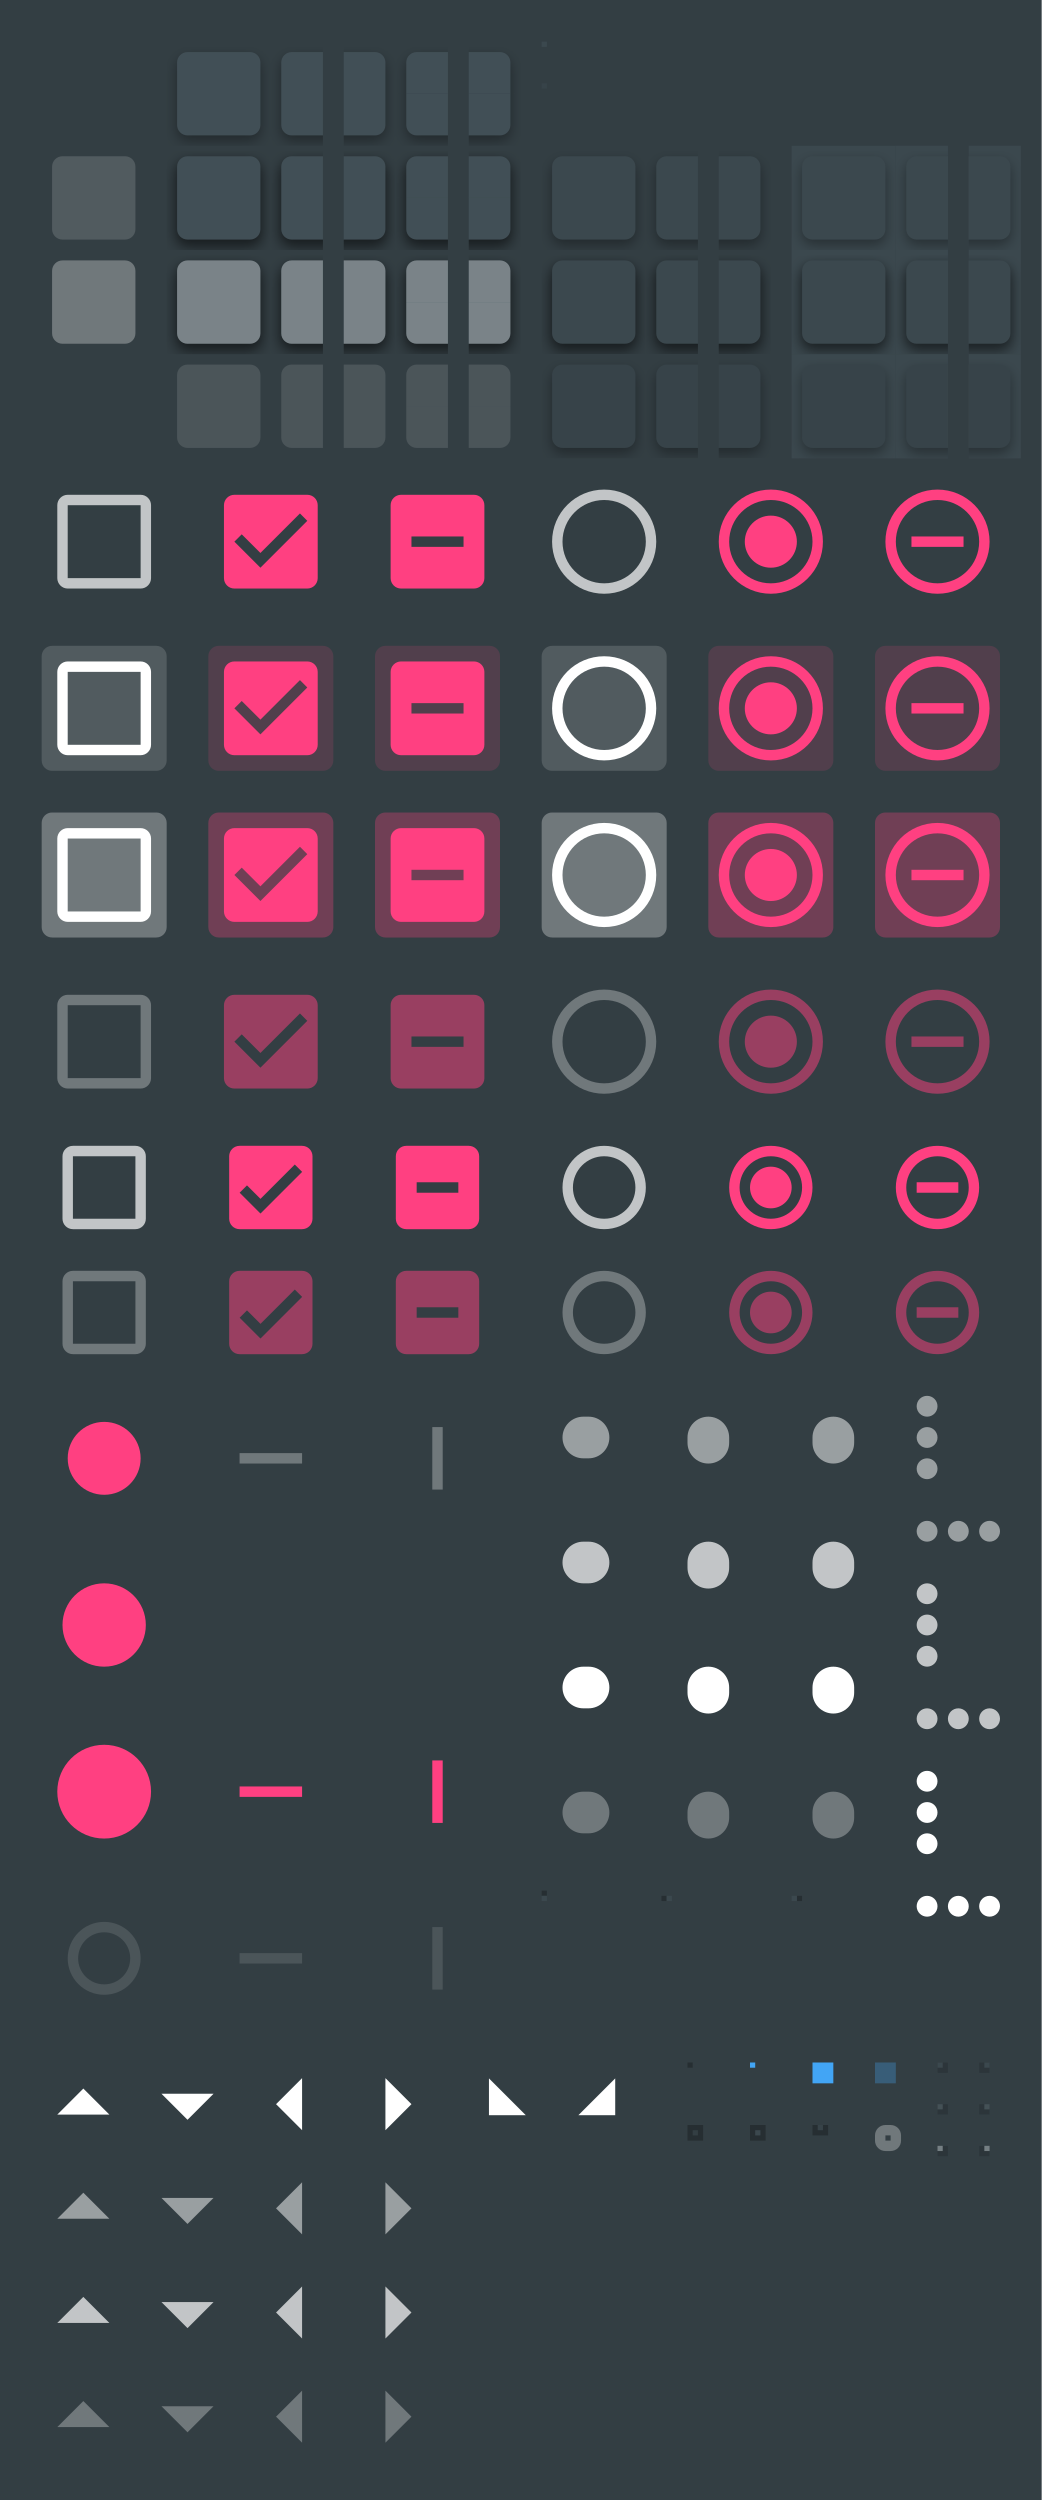
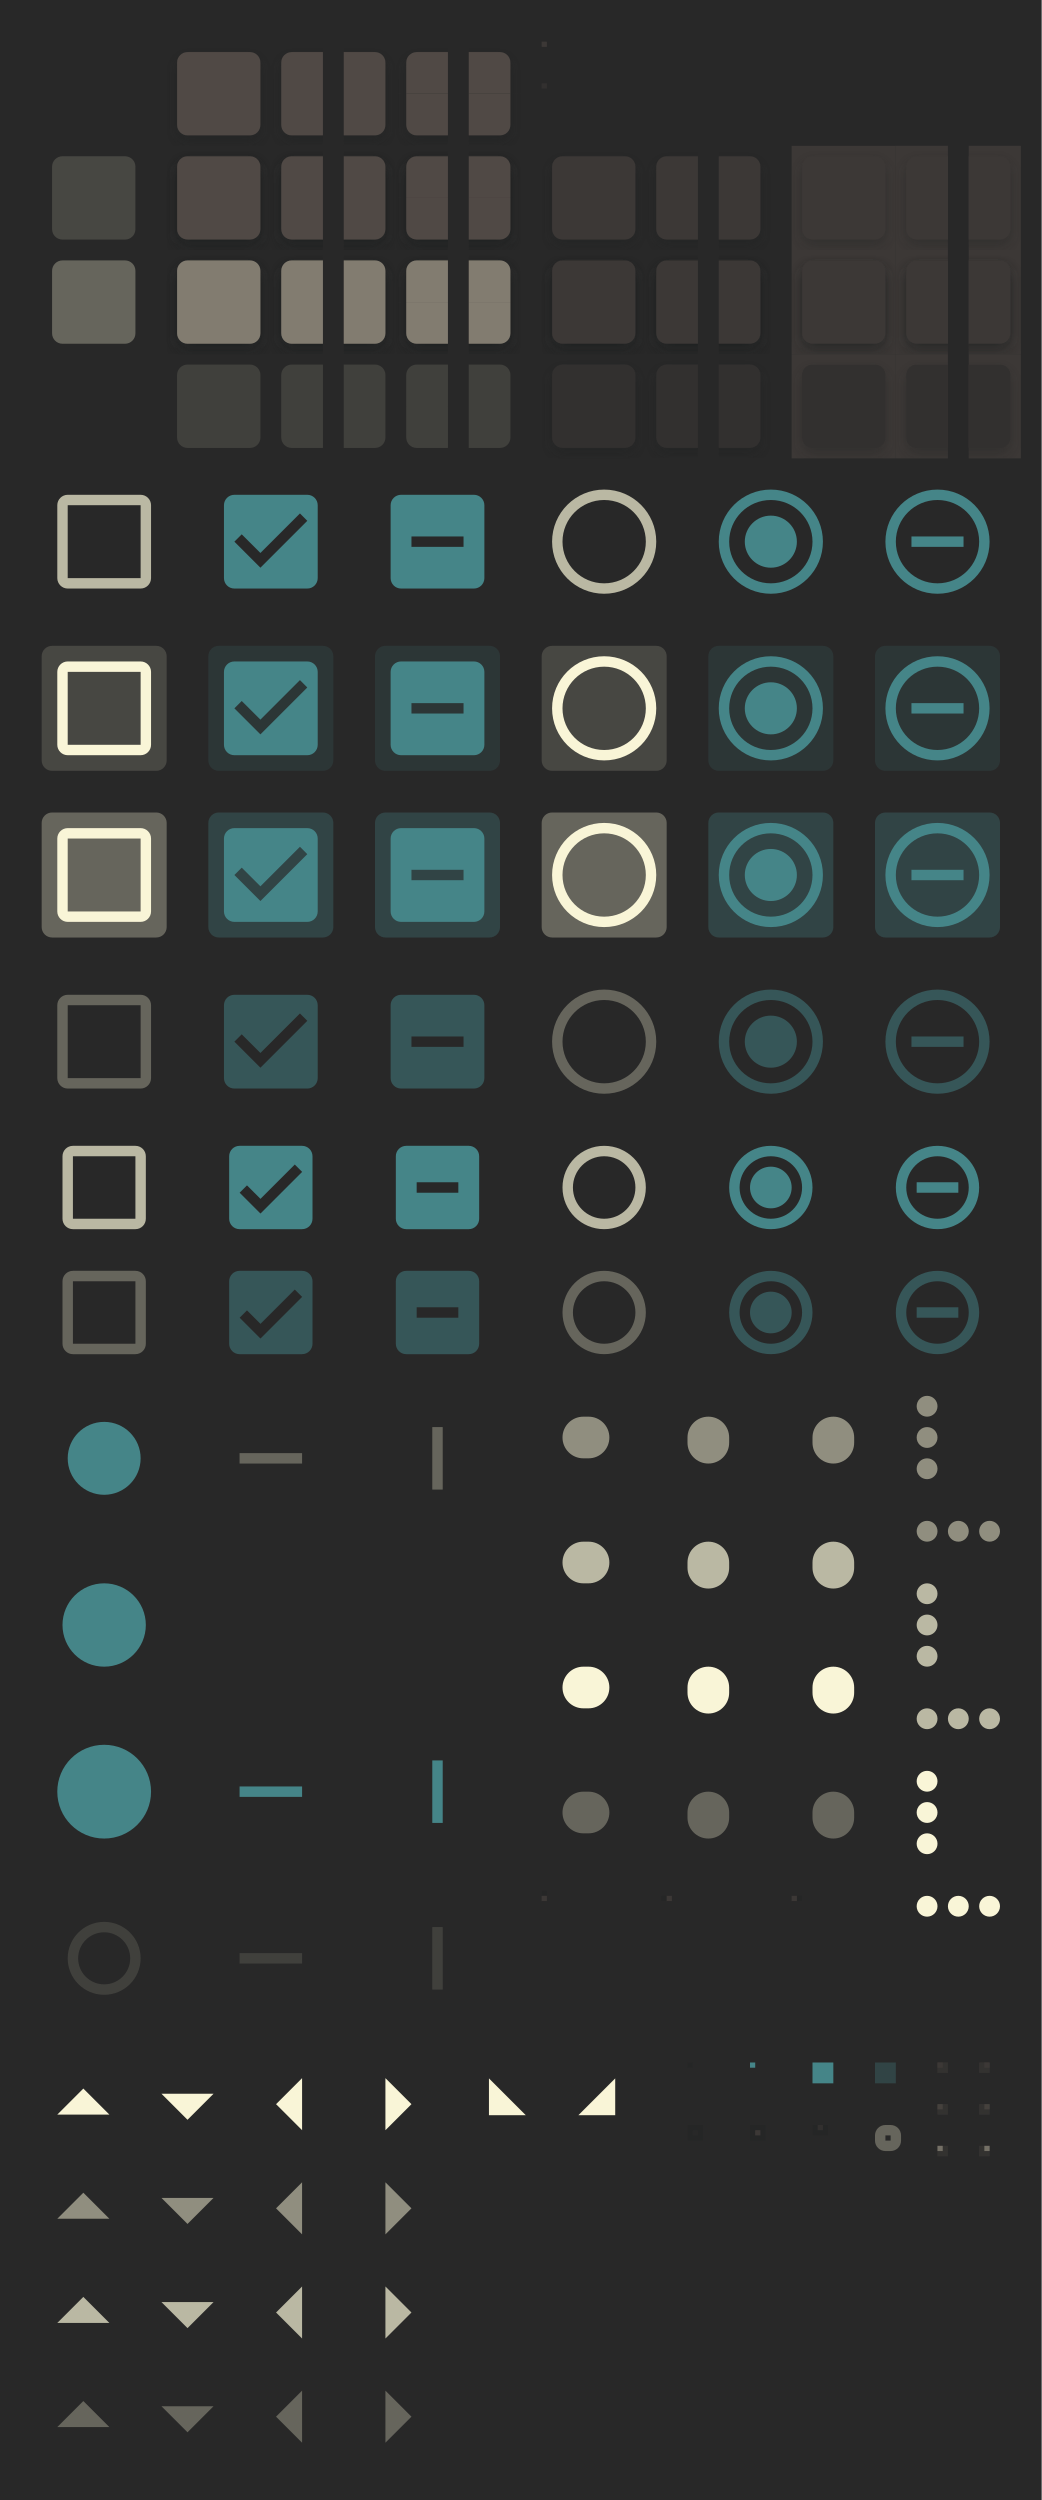
<svg xmlns="http://www.w3.org/2000/svg" xmlns:xlink="http://www.w3.org/1999/xlink" width="200" height="480" viewBox="0 0 200 480">
  <rect width="200" height="480" fill="url(#color-bg)" />
  <defs>
    <linearGradient id="color-fg">
-       <stop stop-color="#FFFFFF" />
+       <stop stop-color="#F9F5D7" />
    </linearGradient>
    <linearGradient id="color-fg-disabled">
-       <stop stop-color="#FFFFFF" stop-opacity="0.5" />
+       <stop stop-color="#F9F5D7" stop-opacity="0.5" />
    </linearGradient>
    <linearGradient id="color-fg-secondary">
-       <stop stop-color="#FFFFFF" stop-opacity="0.7" />
+       <stop stop-color="#F9F5D7" stop-opacity="0.7" />
    </linearGradient>
    <linearGradient id="color-fg-secondary-disabled">
-       <stop stop-color="#FFFFFF" stop-opacity="0.3" />
+       <stop stop-color="#F9F5D7" stop-opacity="0.3" />
    </linearGradient>
    <linearGradient id="color-divider">
-       <stop stop-color="#FFFFFF" stop-opacity="0.12" />
+       <stop stop-color="#F9F5D7" stop-opacity="0.12" />
    </linearGradient>
    <linearGradient id="color-primary">
-       <stop stop-color="#42A5F5" />
+       <stop stop-color="#458588" />
    </linearGradient>
    <linearGradient id="color-accent">
-       <stop stop-color="#FF4081" />
+       <stop stop-color="#458588" />
    </linearGradient>
    <linearGradient id="color-accent-insensitive">
-       <stop stop-color="#FF4081" stop-opacity="0.5" />
+       <stop stop-color="#458588" stop-opacity="0.5" />
    </linearGradient>
    <linearGradient id="color-bg">
-       <stop stop-color="#333e43" />
+       <stop stop-color="#282828" />
    </linearGradient>
    <linearGradient id="color-bg-lighter">
-       <stop stop-color="#414f56" />
+       <stop stop-color="#504945" />
    </linearGradient>
    <linearGradient id="color-base">
-       <stop stop-color="#3b484e" />
+       <stop stop-color="#3C3836" />
    </linearGradient>
    <linearGradient id="color-base-alt">
-       <stop stop-color="#374349" />
+       <stop stop-color="#32302F" />
    </linearGradient>
    <linearGradient id="color-border">
-       <stop stop-color="#000000" stop-opacity="0.26" />
+       <stop stop-color="#1D2021" stop-opacity="0.26" />
    </linearGradient>
    <filter id="1" color-interpolation-filters="sRGB" x="0" y="0" width="1" height="1">
-       <feFlood flood-color="#000000" flood-opacity="0.12" result="flood" />
+       <feFlood flood-color="#1D2021" flood-opacity="0.12" result="flood" />
      <feComposite operator="in" in="flood" in2="SourceGraphic" result="composite1" />
      <feGaussianBlur stdDeviation="1.5" in="composite1" result="blur" />
      <feOffset dx="0" dy="1" result="offset" />
      <feComposite in="SourceGraphic" in2="offset" result="fbSourceGraphic" />
-       <feFlood flood-color="#000000" flood-opacity="0.24" result="flood" />
+       <feFlood flood-color="#1D2021" flood-opacity="0.24" result="flood" />
      <feComposite operator="in" in="flood" in2="fbSourceGraphic" result="composite1" />
      <feGaussianBlur stdDeviation="1" in="composite1" result="blur" />
      <feOffset dx="0" dy="1" result="offset" />
      <feComposite in="fbSourceGraphic" in2="offset" result="composite2" />
    </filter>
    <rect id="1x1" width="1" height="1" />
    <rect id="2x2" width="2" height="2" />
    <rect id="4x4" width="4" height="4" />
    <rect id="16x16" width="16" height="16" opacity="0" />
    <rect id="17x17" width="17" height="17" opacity="0" />
    <rect id="24x24" width="24" height="24" opacity="0" />
    <clipPath id="left">
      <rect width="10" height="20" />
    </clipPath>
    <clipPath id="right">
      <rect width="10" height="20" x="10" />
    </clipPath>
    <clipPath id="left-top">
      <rect width="10" height="10" />
    </clipPath>
    <clipPath id="left-bottom">
      <rect width="10" height="10" y="10" />
    </clipPath>
    <clipPath id="right-top">
      <rect width="10" height="10" x="10" />
    </clipPath>
    <clipPath id="right-bottom">
      <rect width="10" height="10" x="10" y="10" />
    </clipPath>
    <g id="base-box">
      <rect width="20" height="20" opacity="0" />
      <rect x="2" y="2" width="16" height="16" rx="2" ry="2" />
    </g>
    <use xlink:href="#base-box" id="base-flat-button" fill="url(#color-fg)" opacity="0" />
    <use xlink:href="#base-box" id="base-flat-button-hover" fill="url(#color-fg)" opacity="0.15" />
    <use xlink:href="#base-box" id="base-flat-button-active" fill="url(#color-fg)" opacity="0.3" />
    <use xlink:href="#base-box" id="base-flat-button-insensitive" fill="url(#color-fg)" opacity="0" />
    <use xlink:href="#base-box" id="base-button" fill="url(#color-bg-lighter)" filter="url(#1)" />
    <use xlink:href="#base-button" id="base-button-hover" filter="url(#1)" />
    <g id="base-button-active">
      <use xlink:href="#base-button-hover" />
      <use xlink:href="#base-flat-button-active" />
    </g>
    <use xlink:href="#base-box" id="base-button-insensitive" fill="url(#color-divider)" />
    <use xlink:href="#1x1" id="base-entry-background" fill="url(#color-base)" />
    <use xlink:href="#1x1" id="base-entry-background-insensitive" fill="url(#color-base-alt)" />
    <use xlink:href="#base-box" id="base-entry-box" fill="url(#color-base)" filter="url(#1)" />
    <use xlink:href="#base-entry-box" id="base-entry-box-active" filter="url(#1)" />
    <use xlink:href="#base-box" id="base-entry-box-insensitive" fill="url(#color-base-alt)" filter="url(#1)" />
    <rect id="background-fill" width="20" height="20" />
    <g id="base-entry">
      <use xlink:href="#background-fill" />
      <use xlink:href="#base-entry-box" />
    </g>
    <g id="base-entry-active">
      <use xlink:href="#background-fill" />
      <use xlink:href="#base-entry-box-active" />
    </g>
    <g id="base-entry-insensitive">
      <use xlink:href="#background-fill" />
      <use xlink:href="#base-entry-box-insensitive" />
    </g>
    <use clip-path="url(#left)" xlink:href="#base-button" id="base-combo-rtl-button" />
    <use clip-path="url(#left)" xlink:href="#base-button-hover" id="base-combo-rtl-button-hover" />
    <use clip-path="url(#left)" xlink:href="#base-button-active" id="base-combo-rtl-button-active" />
    <use clip-path="url(#left)" xlink:href="#base-button-insensitive" id="base-combo-rtl-button-insensitive" />
    <use clip-path="url(#right)" xlink:href="#base-button" id="base-combo-ltr-button" />
    <use clip-path="url(#right)" xlink:href="#base-button-hover" id="base-combo-ltr-button-hover" />
    <use clip-path="url(#right)" xlink:href="#base-button-active" id="base-combo-ltr-button-active" />
    <use clip-path="url(#right)" xlink:href="#base-button-insensitive" id="base-combo-ltr-button-insensitive" />
    <use clip-path="url(#left-top)" xlink:href="#base-button" id="base-spin-rtl-up" />
    <use clip-path="url(#left-top)" xlink:href="#base-button-hover" id="base-spin-rtl-up-hover" />
    <use clip-path="url(#left-top)" xlink:href="#base-button-active" id="base-spin-rtl-up-active" />
    <use clip-path="url(#left-top)" xlink:href="#base-button-insensitive" id="base-spin-rtl-up-insensitive" />
    <use clip-path="url(#left-bottom)" xlink:href="#base-button" id="base-spin-rtl-down" />
    <use clip-path="url(#left-bottom)" xlink:href="#base-button-hover" id="base-spin-rtl-down-hover" />
    <use clip-path="url(#left-bottom)" xlink:href="#base-button-active" id="base-spin-rtl-down-active" />
    <use clip-path="url(#left-bottom)" xlink:href="#base-button-insensitive" id="base-spin-rtl-down-insensitive" />
    <use clip-path="url(#right-top)" xlink:href="#base-button" id="base-spin-ltr-up" />
    <use clip-path="url(#right-top)" xlink:href="#base-button-hover" id="base-spin-ltr-up-hover" />
    <use clip-path="url(#right-top)" xlink:href="#base-button-active" id="base-spin-ltr-up-active" />
    <use clip-path="url(#right-top)" xlink:href="#base-button-insensitive" id="base-spin-ltr-up-insensitive" />
    <use clip-path="url(#right-bottom)" xlink:href="#base-button" id="base-spin-ltr-down" />
    <use clip-path="url(#right-bottom)" xlink:href="#base-button-hover" id="base-spin-ltr-down-hover" />
    <use clip-path="url(#right-bottom)" xlink:href="#base-button-active" id="base-spin-ltr-down-active" />
    <use clip-path="url(#right-bottom)" xlink:href="#base-button-insensitive" id="base-spin-ltr-down-insensitive" />
    <use clip-path="url(#left)" xlink:href="#base-entry" id="base-combo-ltr-entry" />
    <use clip-path="url(#left)" xlink:href="#base-entry-active" id="base-combo-ltr-entry-active" />
    <use clip-path="url(#left)" xlink:href="#base-entry-insensitive" id="base-combo-ltr-entry-insensitive" />
    <use clip-path="url(#right)" xlink:href="#base-entry" id="base-combo-rtl-entry" />
    <use clip-path="url(#right)" xlink:href="#base-entry-active" id="base-combo-rtl-entry-active" />
    <use clip-path="url(#right)" xlink:href="#base-entry-insensitive" id="base-combo-rtl-entry-insensitive" />
    <path id="checkbox-unchecked-path" d="M19 5v14H5V5h14m0-2H5c-1.1 0-2 .9-2 2v14c0 1.1.9 2 2 2h14c1.1 0 2-.9 2-2V5c0-1.1-.9-2-2-2z" />
    <path id="checkbox-checked-path" d="M19 3H5c-1.11 0-2 .9-2 2v14c0 1.1.89 2 2 2h14c1.11 0 2-.9 2-2V5c0-1.1-.89-2-2-2zm-9 14l-5-5 1.41-1.41L10 14.17l7.59-7.59L19 8l-9 9z" />
    <path id="checkbox-mixed-path" d="M19 3H5c-1.1 0-2 .9-2 2v14c0 1.1.9 2 2 2h14c1.1 0 2-.9 2-2V5c0-1.1-.9-2-2-2zm-2 10H7v-2h10v2z" />
    <path id="radio-unchecked-path" d="M12 2C6.48 2 2 6.48 2 12s4.48 10 10 10 10-4.48 10-10S17.52 2 12 2zm0 18c-4.42 0-8-3.58-8-8s3.58-8 8-8 8 3.58 8 8-3.58 8-8 8z" />
    <path id="radio-checked-path" d="M12 7c-2.76 0-5 2.24-5 5s2.24 5 5 5 5-2.24 5-5-2.24-5-5-5zm0-5C6.48 2 2 6.48 2 12s4.48 10 10 10 10-4.48 10-10S17.52 2 12 2zm0 18c-4.42 0-8-3.58-8-8s3.58-8 8-8 8 3.58 8 8-3.58 8-8 8z" />
    <path id="radio-mixed-path" d="m12 2c-5.52 0-10 4.48-10 10s4.48 10 10 10 10-4.48 10-10-4.48-10-10-10zm0 2c4.42 0 8 3.58 8 8s-3.58 8-8 8-8-3.58-8-8 3.58-8 8-8zm-5 7v2h10v-2h-10z" />
    <path id="menu-checkbox-unchecked-path" d="m2 0a2 2 0 0 0 -2 2v12a2 2 0 0 0 2 2h12a2 2 0 0 0 2 -2v-12a2 2 0 0 0 -2 -2h-12zm0 2h12v12h-12v-12z" />
    <path id="menu-checkbox-checked-path" d="m2 0a2 2 0 0 0 -2 2v12a2 2 0 0 0 2 2h12a2 2 0 0 0 2 -2v-12a2 2 0 0 0 -2 -2h-12zm10.6 3.59l1.41 1.41-8 8-4-4 1.41-1.41 2.59 2.59 6.59-6.59z" />
    <path id="menu-checkbox-mixed-path" d="m2 0a2 2 0 0 0 -2 2v12a2 2 0 0 0 2 2h12a2 2 0 0 0 2 -2v-12a2 2 0 0 0 -2 -2h-12zm2 7h8v2h-8v-2z" />
    <path id="menu-radio-unchecked-path" d="m8 0a8 8 0 0 0 -8 8 8 8 0 0 0 8 8 8 8 0 0 0 8 -8 8 8 0 0 0 -8 -8zm0 2a6 6 0 0 1 6 6 6 6 0 0 1 -6 6 6 6 0 0 1 -6 -6 6 6 0 0 1 6 -6z" />
    <path id="menu-radio-checked-path" d="m8 0a8 8 0 0 0 -8 8 8 8 0 0 0 8 8 8 8 0 0 0 8 -8 8 8 0 0 0 -8 -8zm0 2a6 6 0 0 1 6 6 6 6 0 0 1 -6 6 6 6 0 0 1 -6 -6 6 6 0 0 1 6 -6zm0 2a4 4 0 0 0 -4 4 4 4 0 0 0 4 4 4 4 0 0 0 4 -4 4 4 0 0 0 -4 -4z" />
    <path id="menu-radio-mixed-path" d="m8 0a8 8 0 0 0 -8 8 8 8 0 0 0 8 8 8 8 0 0 0 8 -8 8 8 0 0 0 -8 -8zm0 2a6 6 0 0 1 6 6 6 6 0 0 1 -6 6 6 6 0 0 1 -6 -6 6 6 0 0 1 6 -6zm-4 5v2h8v-2h-8z" />
    <rect id="button-fill" width="24" height="24" rx="2" ry="2" />
    <g id="base-checkbox-unchecked">
      <use xlink:href="#button-fill" opacity="0" />
      <use xlink:href="#checkbox-unchecked-path" />
    </g>
    <g id="base-checkbox-unchecked-hover">
      <use xlink:href="#button-fill" opacity="0.15" />
      <use xlink:href="#checkbox-unchecked-path" />
    </g>
    <g id="base-checkbox-unchecked-active">
      <use xlink:href="#button-fill" opacity="0.3" />
      <use xlink:href="#checkbox-unchecked-path" />
    </g>
    <g id="base-checkbox-checked">
      <use xlink:href="#button-fill" opacity="0" />
      <use xlink:href="#checkbox-checked-path" />
    </g>
    <g id="base-checkbox-checked-hover">
      <use xlink:href="#button-fill" opacity="0.15" />
      <use xlink:href="#checkbox-checked-path" />
    </g>
    <g id="base-checkbox-checked-active">
      <use xlink:href="#button-fill" opacity="0.3" />
      <use xlink:href="#checkbox-checked-path" />
    </g>
    <g id="base-checkbox-mixed">
      <use xlink:href="#button-fill" opacity="0" />
      <use xlink:href="#checkbox-mixed-path" />
    </g>
    <g id="base-checkbox-mixed-hover">
      <use xlink:href="#button-fill" opacity="0.15" />
      <use xlink:href="#checkbox-mixed-path" />
    </g>
    <g id="base-checkbox-mixed-active">
      <use xlink:href="#button-fill" opacity="0.3" />
      <use xlink:href="#checkbox-mixed-path" />
    </g>
    <g id="base-radio-unchecked">
      <use xlink:href="#button-fill" opacity="0" />
      <use xlink:href="#radio-unchecked-path" />
    </g>
    <g id="base-radio-unchecked-hover">
      <use xlink:href="#button-fill" opacity="0.15" />
      <use xlink:href="#radio-unchecked-path" />
    </g>
    <g id="base-radio-unchecked-active">
      <use xlink:href="#button-fill" opacity="0.3" />
      <use xlink:href="#radio-unchecked-path" />
    </g>
    <g id="base-radio-checked">
      <use xlink:href="#button-fill" opacity="0" />
      <use xlink:href="#radio-checked-path" />
    </g>
    <g id="base-radio-checked-hover">
      <use xlink:href="#button-fill" opacity="0.15" />
      <use xlink:href="#radio-checked-path" />
    </g>
    <g id="base-radio-checked-active">
      <use xlink:href="#button-fill" opacity="0.3" />
      <use xlink:href="#radio-checked-path" />
    </g>
    <g id="base-radio-mixed">
      <use xlink:href="#button-fill" opacity="0" />
      <use xlink:href="#radio-mixed-path" />
    </g>
    <g id="base-radio-mixed-hover">
      <use xlink:href="#button-fill" opacity="0.15" />
      <use xlink:href="#radio-mixed-path" />
    </g>
    <g id="base-radio-mixed-active">
      <use xlink:href="#button-fill" opacity="0.3" />
      <use xlink:href="#radio-mixed-path" />
    </g>
    <g id="base-menu-checkbox-unchecked">
      <use xlink:href="#16x16" />
      <use xlink:href="#menu-checkbox-unchecked-path" />
    </g>
    <g id="base-menu-checkbox-checked">
      <use xlink:href="#16x16" />
      <use xlink:href="#menu-checkbox-checked-path" />
    </g>
    <g id="base-menu-checkbox-mixed">
      <use xlink:href="#16x16" />
      <use xlink:href="#menu-checkbox-mixed-path" />
    </g>
    <g id="base-menu-radio-unchecked">
      <use xlink:href="#16x16" />
      <use xlink:href="#menu-radio-unchecked-path" />
    </g>
    <g id="base-menu-radio-checked">
      <use xlink:href="#16x16" />
      <use xlink:href="#menu-radio-checked-path" />
    </g>
    <g id="base-menu-radio-mixed">
      <use xlink:href="#16x16" />
      <use xlink:href="#menu-radio-mixed-path" />
    </g>
    <g id="base-scale-slider">
      <use xlink:href="#24x24" />
      <circle cx="12" cy="12" r="7" fill="url(#color-accent)" />
    </g>
    <g id="base-scale-slider-hover">
      <use xlink:href="#24x24" />
      <circle cx="12" cy="12" r="8" fill="url(#color-accent)" />
    </g>
    <g id="base-scale-slider-active">
      <use xlink:href="#24x24" />
      <circle cx="12" cy="12" r="9" fill="url(#color-accent)" />
    </g>
    <g id="base-scale-slider-insensitive">
      <use xlink:href="#24x24" />
      <circle cx="12" cy="12" r="7" fill="url(#color-bg)" />
      <circle cx="12" cy="12" r="6" fill="none" stroke="url(#color-divider)" stroke-width="2" />
    </g>
    <g id="base-scale-horz-trough">
      <use xlink:href="#24x24" />
      <rect width="12" height="2" x="6" y="11" />
    </g>
    <g id="base-scale-vert-trough">
      <use xlink:href="#24x24" />
      <rect width="2" height="12" x="11" y="6" />
    </g>
    <g id="base-scrollbar-horz-slider">
      <use xlink:href="#17x17" y="-1" />
      <rect width="9" height="8" x="4" y="4" ry="4" />
    </g>
    <g id="base-scrollbar-horz-trough">
      <use xlink:href="#base-border" y="-1" />
      <use xlink:href="#base-entry-background" />
    </g>
    <use xlink:href="#base-scrollbar-horz-slider" id="base-scrollbar-vert-ltr-slider" transform="rotate(-90 8.5 8.5)" />
    <use xlink:href="#base-scrollbar-horz-trough" id="base-scrollbar-vert-ltr-trough" transform="rotate(-90 0.5 0.5)" />
    <use xlink:href="#base-scrollbar-horz-slider" id="base-scrollbar-vert-rtl-slider" transform="rotate(90 8 8)" />
    <use xlink:href="#base-scrollbar-horz-trough" id="base-scrollbar-vert-rtl-trough" transform="rotate(90 0.5 0.5)" />
    <g id="base-handle-horz">
      <circle cx="2" cy="2" r="2" />
      <circle cx="8" cy="2" r="2" />
      <circle cx="14" cy="2" r="2" />
    </g>
    <use xlink:href="#base-handle-horz" id="base-handle-vert" transform="rotate(90 2 2)" />
    <path id="pan-path" d="M 13,6 8,11 3,6 Z" />
    <g id="base-pan-down">
      <use xlink:href="#16x16" />
      <use xlink:href="#pan-path" />
    </g>
    <g id="base-pan-up">
      <use xlink:href="#16x16" />
      <use xlink:href="#pan-path" transform="rotate(180 8 8)" />
    </g>
    <g id="base-pan-left">
      <use xlink:href="#16x16" />
      <use xlink:href="#pan-path" transform="rotate(90 8 8)" />
    </g>
    <g id="base-pan-right">
      <use xlink:href="#16x16" />
      <use xlink:href="#pan-path" transform="rotate(-90 8 8)" />
    </g>
    <g id="base-pan-left-semi">
      <use xlink:href="#16x16" />
      <use xlink:href="#pan-path" transform="rotate(45 8 8)" />
    </g>
    <g id="base-pan-right-semi">
      <use xlink:href="#16x16" />
      <use xlink:href="#pan-path" transform="rotate(-45 8 8)" />
    </g>
    <use xlink:href="#1x1" id="base-border" fill="url(#color-border)" />
    <use xlink:href="#1x1" id="base-tab" fill="url(#color-primary)" />
    <use xlink:href="#4x4" id="base-progressbar-progress" fill="url(#color-primary)" />
    <g id="base-progressbar-trough">
      <use xlink:href="#4x4" fill="url(#color-bg)" />
      <use xlink:href="#base-progressbar-progress" opacity="0.3" />
    </g>
    <rect id="base-frame" x="0.5" y="0.5" width="2" height="2" fill="none" stroke="url(#color-border)" stroke-width="1" />
    <g id="base-frame-notebook">
      <rect width="3" height="3" fill="url(#color-border)" />
      <use xlink:href="#1x1" x="1" y="1" fill="url(#color-base)" />
    </g>
    <g id="base-frame-inline">
      <rect width="3" height="2" fill="url(#color-border)" />
      <use xlink:href="#1x1" x="1" fill="url(#color-base-alt)" />
    </g>
    <rect id="base-focus" x="1" y="1" width="3" height="3" rx="1" ry="1" fill="none" stroke="url(#color-fg)" stroke-width="2" opacity="0.3" />
    <g id="base-treeview-ltr-button">
      <use xlink:href="#2x2" fill="url(#color-base)" />
      <use xlink:href="#2x2" fill="url(#color-border)" />
      <use xlink:href="#1x1" fill="url(#color-base)" />
    </g>
    <g id="base-treeview-ltr-button-hover">
      <use xlink:href="#base-treeview-ltr-button" />
      <use xlink:href="#1x1" fill="url(#color-fg)" opacity="0.05" />
    </g>
    <g id="base-treeview-ltr-button-active">
      <use xlink:href="#base-treeview-ltr-button" />
      <use xlink:href="#1x1" fill="url(#color-fg)" opacity="0.3" />
    </g>
    <use xlink:href="#base-treeview-ltr-button" id="base-treeview-rtl-button" transform="scale(-1 1)" />
    <use xlink:href="#base-treeview-ltr-button-hover" id="base-treeview-rtl-button-hover" transform="scale(-1 1)" />
    <use xlink:href="#base-treeview-ltr-button-active" id="base-treeview-rtl-button-active" transform="scale(-1 1)" />
  </defs>
  <use x="8" y="8" xlink:href="#base-flat-button" id="flat-button" />
  <use x="8" y="28" xlink:href="#base-flat-button-hover" id="flat-button-hover" />
  <use x="8" y="48" xlink:href="#base-flat-button-active" id="flat-button-active" />
  <use x="8" y="68" xlink:href="#base-flat-button-insensitive" id="flat-button-insensitive" />
  <use x="32" y="8" xlink:href="#base-button" id="button" />
  <use x="32" y="28" xlink:href="#base-button-hover" id="button-hover" />
  <use x="32" y="48" xlink:href="#base-button-active" id="button-active" />
  <use x="32" y="68" xlink:href="#base-button-insensitive" id="button-insensitive" />
  <use x="52" y="8" xlink:href="#base-combo-rtl-button" id="combo-rtl-button" />
  <use x="52" y="28" xlink:href="#base-combo-rtl-button-hover" id="combo-rtl-button-hover" />
  <use x="52" y="48" xlink:href="#base-combo-rtl-button-active" id="combo-rtl-button-active" />
  <use x="52" y="68" xlink:href="#base-combo-rtl-button-insensitive" id="combo-rtl-button-insensitive" />
  <use x="56" y="8" xlink:href="#base-combo-ltr-button" id="combo-ltr-button" />
  <use x="56" y="28" xlink:href="#base-combo-ltr-button-hover" id="combo-ltr-button-hover" />
  <use x="56" y="48" xlink:href="#base-combo-ltr-button-active" id="combo-ltr-button-active" />
  <use x="56" y="68" xlink:href="#base-combo-ltr-button-insensitive" id="combo-ltr-button-insensitive" />
  <use x="76" y="8" xlink:href="#base-spin-rtl-up" id="spin-rtl-up" />
  <use x="76" y="28" xlink:href="#base-spin-rtl-up-hover" id="spin-rtl-up-hover" />
  <use x="76" y="48" xlink:href="#base-spin-rtl-up-active" id="spin-rtl-up-active" />
  <use x="76" y="68" xlink:href="#base-spin-rtl-up-insensitive" id="spin-rtl-up-insensitive" />
  <use x="76" y="8" xlink:href="#base-spin-rtl-down" id="spin-rtl-down" />
  <use x="76" y="28" xlink:href="#base-spin-rtl-down-hover" id="spin-rtl-down-hover" />
  <use x="76" y="48" xlink:href="#base-spin-rtl-down-active" id="spin-rtl-down-active" />
  <use x="76" y="68" xlink:href="#base-spin-rtl-down-insensitive" id="spin-rtl-down-insensitive" />
  <use x="80" y="8" xlink:href="#base-spin-ltr-up" id="spin-ltr-up" />
  <use x="80" y="28" xlink:href="#base-spin-ltr-up-hover" id="spin-ltr-up-hover" />
  <use x="80" y="48" xlink:href="#base-spin-ltr-up-active" id="spin-ltr-up-active" />
  <use x="80" y="68" xlink:href="#base-spin-ltr-up-insensitive" id="spin-ltr-up-insensitive" />
  <use x="80" y="8" xlink:href="#base-spin-ltr-down" id="spin-ltr-down" />
  <use x="80" y="28" xlink:href="#base-spin-ltr-down-hover" id="spin-ltr-down-hover" />
  <use x="80" y="48" xlink:href="#base-spin-ltr-down-active" id="spin-ltr-down-active" />
  <use x="80" y="68" xlink:href="#base-spin-ltr-down-insensitive" id="spin-ltr-down-insensitive" />
  <use x="104" y="8" xlink:href="#base-entry-background" id="entry-background" />
  <use x="104" y="16" xlink:href="#base-entry-background-insensitive" id="entry-background-insensitive" />
  <use x="104" y="28" xlink:href="#base-entry" fill="url(#color-bg)" id="entry" />
  <use x="104" y="48" xlink:href="#base-entry-active" fill="url(#color-bg)" id="entry-active" />
  <use x="104" y="68" xlink:href="#base-entry-insensitive" fill="url(#color-bg)" id="entry-insensitive" />
  <use x="124" y="28" xlink:href="#base-combo-ltr-entry" fill="url(#color-bg)" id="combo-ltr-entry" />
  <use x="124" y="48" xlink:href="#base-combo-ltr-entry-active" fill="url(#color-bg)" id="combo-ltr-entry-active" />
  <use x="124" y="68" xlink:href="#base-combo-ltr-entry-insensitive" fill="url(#color-bg)" id="combo-ltr-entry-insensitive" />
  <use x="128" y="28" xlink:href="#base-combo-rtl-entry" fill="url(#color-bg)" id="combo-rtl-entry" />
  <use x="128" y="48" xlink:href="#base-combo-rtl-entry-active" fill="url(#color-bg)" id="combo-rtl-entry-active" />
  <use x="128" y="68" xlink:href="#base-combo-rtl-entry-insensitive" fill="url(#color-bg)" id="combo-rtl-entry-insensitive" />
  <use x="152" y="28" xlink:href="#base-entry" fill="url(#color-base)" id="notebook-entry" />
  <use x="152" y="48" xlink:href="#base-entry-active" fill="url(#color-base)" id="notebook-entry-active" />
  <use x="152" y="68" xlink:href="#base-entry-insensitive" fill="url(#color-base)" id="notebook-entry-insensitive" />
  <use x="172" y="28" xlink:href="#base-combo-ltr-entry" fill="url(#color-base)" id="notebook-combo-ltr-entry" />
  <use x="172" y="48" xlink:href="#base-combo-ltr-entry-active" fill="url(#color-base)" id="notebook-combo-ltr-entry-active" />
  <use x="172" y="68" xlink:href="#base-combo-ltr-entry-insensitive" fill="url(#color-base)" id="notebook-combo-ltr-entry-insensitive" />
  <use x="176" y="28" xlink:href="#base-combo-rtl-entry" fill="url(#color-base)" id="notebook-combo-rtl-entry" />
  <use x="176" y="48" xlink:href="#base-combo-rtl-entry-active" fill="url(#color-base)" id="notebook-combo-rtl-entry-active" />
  <use x="176" y="68" xlink:href="#base-combo-rtl-entry-insensitive" fill="url(#color-base)" id="notebook-combo-rtl-entry-insensitive" />
  <use x="8" y="92" xlink:href="#base-checkbox-unchecked" fill="url(#color-fg-secondary)" id="checkbox-unchecked" />
  <use x="8" y="124" xlink:href="#base-checkbox-unchecked-hover" fill="url(#color-fg)" id="checkbox-unchecked-hover" />
  <use x="8" y="156" xlink:href="#base-checkbox-unchecked-active" fill="url(#color-fg)" id="checkbox-unchecked-active" />
  <use x="8" y="188" xlink:href="#base-checkbox-unchecked" fill="url(#color-fg-secondary-disabled)" id="checkbox-unchecked-insensitive" />
  <use x="40" y="92" xlink:href="#base-checkbox-checked" fill="url(#color-accent)" id="checkbox-checked" />
  <use x="40" y="124" xlink:href="#base-checkbox-checked-hover" fill="url(#color-accent)" id="checkbox-checked-hover" />
  <use x="40" y="156" xlink:href="#base-checkbox-checked-active" fill="url(#color-accent)" id="checkbox-checked-active" />
  <use x="40" y="188" xlink:href="#base-checkbox-checked" fill="url(#color-accent-insensitive)" id="checkbox-checked-insensitive" />
  <use x="72" y="92" xlink:href="#base-checkbox-mixed" fill="url(#color-accent)" id="checkbox-mixed" />
  <use x="72" y="124" xlink:href="#base-checkbox-mixed-hover" fill="url(#color-accent)" id="checkbox-mixed-hover" />
  <use x="72" y="156" xlink:href="#base-checkbox-mixed-active" fill="url(#color-accent)" id="checkbox-mixed-active" />
  <use x="72" y="188" xlink:href="#base-checkbox-mixed" fill="url(#color-accent-insensitive)" id="checkbox-mixed-insensitive" />
  <use x="104" y="92" xlink:href="#base-radio-unchecked" fill="url(#color-fg-secondary)" id="radio-unchecked" />
  <use x="104" y="124" xlink:href="#base-radio-unchecked-hover" fill="url(#color-fg)" id="radio-unchecked-hover" />
  <use x="104" y="156" xlink:href="#base-radio-unchecked-active" fill="url(#color-fg)" id="radio-unchecked-active" />
  <use x="104" y="188" xlink:href="#base-radio-unchecked" fill="url(#color-fg-secondary-disabled)" id="radio-unchecked-insensitive" />
  <use x="136" y="92" xlink:href="#base-radio-checked" fill="url(#color-accent)" id="radio-checked" />
  <use x="136" y="124" xlink:href="#base-radio-checked-hover" fill="url(#color-accent)" id="radio-checked-hover" />
  <use x="136" y="156" xlink:href="#base-radio-checked-active" fill="url(#color-accent)" id="radio-checked-active" />
  <use x="136" y="188" xlink:href="#base-radio-checked" fill="url(#color-accent-insensitive)" id="radio-checked-insensitive" />
  <use x="168" y="92" xlink:href="#base-radio-mixed" fill="url(#color-accent)" id="radio-mixed" />
  <use x="168" y="124" xlink:href="#base-radio-mixed-hover" fill="url(#color-accent)" id="radio-mixed-hover" />
  <use x="168" y="156" xlink:href="#base-radio-mixed-active" fill="url(#color-accent)" id="radio-mixed-active" />
  <use x="168" y="188" xlink:href="#base-radio-mixed" fill="url(#color-accent-insensitive)" id="radio-mixed-insensitive" />
  <use x="12" y="220" xlink:href="#base-menu-checkbox-unchecked" fill="url(#color-fg-secondary)" id="menu-checkbox-unchecked" />
  <use x="12" y="244" xlink:href="#base-menu-checkbox-unchecked" fill="url(#color-fg-secondary-disabled)" id="menu-checkbox-unchecked-insensitive" />
  <use x="44" y="220" xlink:href="#base-menu-checkbox-checked" fill="url(#color-accent)" id="menu-checkbox-checked" />
  <use x="44" y="244" xlink:href="#base-menu-checkbox-checked" fill="url(#color-accent-insensitive)" id="menu-checkbox-checked-insensitive" />
  <use x="76" y="220" xlink:href="#base-menu-checkbox-mixed" fill="url(#color-accent)" id="menu-checkbox-mixed" />
  <use x="76" y="244" xlink:href="#base-menu-checkbox-mixed" fill="url(#color-accent-insensitive)" id="menu-checkbox-mixed-insensitive" />
  <use x="108" y="220" xlink:href="#base-menu-radio-unchecked" fill="url(#color-fg-secondary)" id="menu-radio-unchecked" />
  <use x="108" y="244" xlink:href="#base-menu-radio-unchecked" fill="url(#color-fg-secondary-disabled)" id="menu-radio-unchecked-insensitive" />
  <use x="140" y="220" xlink:href="#base-menu-radio-checked" fill="url(#color-accent)" id="menu-radio-checked" />
  <use x="140" y="244" xlink:href="#base-menu-radio-checked" fill="url(#color-accent-insensitive)" id="menu-radio-checked-insensitive" />
  <use x="172" y="220" xlink:href="#base-menu-radio-mixed" fill="url(#color-accent)" id="menu-radio-mixed" />
  <use x="172" y="244" xlink:href="#base-menu-radio-mixed" fill="url(#color-accent-insensitive)" id="menu-radio-mixed-insensitive" />
  <use x="8" y="268" xlink:href="#base-scale-slider" id="scale-slider" />
  <use x="8" y="300" xlink:href="#base-scale-slider-hover" id="scale-slider-hover" />
  <use x="8" y="332" xlink:href="#base-scale-slider-active" id="scale-slider-active" />
  <use x="8" y="364" xlink:href="#base-scale-slider-insensitive" id="scale-slider-insensitive" />
  <use x="40" y="268" xlink:href="#base-scale-horz-trough" fill="url(#color-fg-secondary-disabled)" id="scale-horz-trough" />
  <use x="40" y="332" xlink:href="#base-scale-horz-trough" fill="url(#color-accent)" id="scale-horz-trough-active" />
  <use x="40" y="364" xlink:href="#base-scale-horz-trough" fill="url(#color-divider)" id="scale-horz-trough-insensitive" />
  <use x="72" y="268" xlink:href="#base-scale-vert-trough" fill="url(#color-fg-secondary-disabled)" id="scale-vert-trough" />
  <use x="72" y="332" xlink:href="#base-scale-vert-trough" fill="url(#color-accent)" id="scale-vert-trough-active" />
  <use x="72" y="364" xlink:href="#base-scale-vert-trough" fill="url(#color-divider)" id="scale-vert-trough-insensitive" />
  <use x="104" y="268" xlink:href="#base-scrollbar-horz-slider" fill="url(#color-fg-disabled)" id="scrollbar-horz-slider" />
  <use x="104" y="292" xlink:href="#base-scrollbar-horz-slider" fill="url(#color-fg-secondary)" id="scrollbar-horz-slider-hover" />
  <use x="104" y="316" xlink:href="#base-scrollbar-horz-slider" fill="url(#color-fg)" id="scrollbar-horz-slider-active" />
  <use x="104" y="340" xlink:href="#base-scrollbar-horz-slider" fill="url(#color-fg-secondary-disabled)" id="scrollbar-horz-slider-insensitive" />
  <use x="104" y="364" xlink:href="#base-scrollbar-horz-trough" id="scrollbar-horz-trough" />
  <use x="128" y="268" xlink:href="#base-scrollbar-vert-ltr-slider" fill="url(#color-fg-disabled)" id="scrollbar-vert-ltr-slider" />
  <use x="128" y="292" xlink:href="#base-scrollbar-vert-ltr-slider" fill="url(#color-fg-secondary)" id="scrollbar-vert-ltr-slider-hover" />
  <use x="128" y="316" xlink:href="#base-scrollbar-vert-ltr-slider" fill="url(#color-fg)" id="scrollbar-vert-ltr-slider-active" />
  <use x="128" y="340" xlink:href="#base-scrollbar-vert-ltr-slider" fill="url(#color-fg-secondary-disabled)" id="scrollbar-vert-ltr-slider-insensitive" />
  <use x="128" y="364" xlink:href="#base-scrollbar-vert-ltr-trough" id="scrollbar-vert-ltr-trough" />
  <use x="152" y="268" xlink:href="#base-scrollbar-vert-rtl-slider" fill="url(#color-fg-disabled)" id="scrollbar-vert-rtl-slider" />
  <use x="152" y="292" xlink:href="#base-scrollbar-vert-rtl-slider" fill="url(#color-fg-secondary)" id="scrollbar-vert-rtl-slider-hover" />
  <use x="152" y="316" xlink:href="#base-scrollbar-vert-rtl-slider" fill="url(#color-fg)" id="scrollbar-vert-rtl-slider-active" />
  <use x="152" y="340" xlink:href="#base-scrollbar-vert-rtl-slider" fill="url(#color-fg-secondary-disabled)" id="scrollbar-vert-rtl-slider-insensitive" />
  <use x="152" y="364" xlink:href="#base-scrollbar-vert-rtl-trough" id="scrollbar-vert-rtl-trough" />
  <use x="176" y="292" xlink:href="#base-handle-horz" fill="url(#color-fg-disabled)" id="handle-horz" />
  <use x="176" y="328" xlink:href="#base-handle-horz" fill="url(#color-fg-secondary)" id="handle-horz-hover" />
  <use x="176" y="364" xlink:href="#base-handle-horz" fill="url(#color-fg)" id="handle-horz-active" />
  <use x="176" y="268" xlink:href="#base-handle-vert" fill="url(#color-fg-disabled)" id="handle-vert" />
  <use x="176" y="304" xlink:href="#base-handle-vert" fill="url(#color-fg-secondary)" id="handle-vert-hover" />
  <use x="176" y="340" xlink:href="#base-handle-vert" fill="url(#color-fg)" id="handle-vert-active" />
  <use x="8" y="396" xlink:href="#base-pan-up" fill="url(#color-fg)" id="pan-up" />
  <use x="8" y="416" xlink:href="#base-pan-up" fill="url(#color-fg-disabled)" id="pan-up-insensitive" />
  <use x="8" y="436" xlink:href="#base-pan-up" fill="url(#color-fg-secondary)" id="pan-up-alt" />
  <use x="8" y="456" xlink:href="#base-pan-up" fill="url(#color-fg-secondary-disabled)" id="pan-up-alt-insensitive" />
  <use x="28" y="396" xlink:href="#base-pan-down" fill="url(#color-fg)" id="pan-down" />
  <use x="28" y="416" xlink:href="#base-pan-down" fill="url(#color-fg-disabled)" id="pan-down-insensitive" />
  <use x="28" y="436" xlink:href="#base-pan-down" fill="url(#color-fg-secondary)" id="pan-down-alt" />
  <use x="28" y="456" xlink:href="#base-pan-down" fill="url(#color-fg-secondary-disabled)" id="pan-down-alt-insensitive" />
  <use x="48" y="396" xlink:href="#base-pan-left" fill="url(#color-fg)" id="pan-left" />
  <use x="48" y="416" xlink:href="#base-pan-left" fill="url(#color-fg-disabled)" id="pan-left-insensitive" />
  <use x="48" y="436" xlink:href="#base-pan-left" fill="url(#color-fg-secondary)" id="pan-left-alt" />
  <use x="48" y="456" xlink:href="#base-pan-left" fill="url(#color-fg-secondary-disabled)" id="pan-left-alt-insensitive" />
  <use x="68" y="396" xlink:href="#base-pan-right" fill="url(#color-fg)" id="pan-right" />
  <use x="68" y="416" xlink:href="#base-pan-right" fill="url(#color-fg-disabled)" id="pan-right-insensitive" />
  <use x="68" y="436" xlink:href="#base-pan-right" fill="url(#color-fg-secondary)" id="pan-right-alt" />
  <use x="68" y="456" xlink:href="#base-pan-right" fill="url(#color-fg-secondary-disabled)" id="pan-right-alt-insensitive" />
  <use x="88" y="396" xlink:href="#base-pan-left-semi" fill="url(#color-fg)" id="pan-left-semi" />
  <use x="108" y="396" xlink:href="#base-pan-right-semi" fill="url(#color-fg)" id="pan-right-semi" />
  <use x="132" y="396" xlink:href="#base-border" id="border" />
  <use x="144" y="396" xlink:href="#base-tab" id="tab" />
  <use x="156" y="396" xlink:href="#base-progressbar-progress" id="progressbar-progress" />
  <use x="168" y="396" xlink:href="#base-progressbar-trough" id="progressbar-trough" />
  <use x="132" y="408" xlink:href="#base-frame" id="frame" />
  <use x="144" y="408" xlink:href="#base-frame-notebook" id="frame-notebook" />
  <use x="156" y="408" xlink:href="#base-frame-inline" id="frame-inline" />
  <use x="168" y="408" xlink:href="#base-focus" id="focus" />
  <use x="180" y="396" xlink:href="#base-treeview-ltr-button" id="treeview-ltr-button" />
  <use x="180" y="404" xlink:href="#base-treeview-ltr-button-hover" id="treeview-ltr-button-hover" />
  <use x="180" y="412" xlink:href="#base-treeview-ltr-button-active" id="treeview-ltr-button-active" />
  <use x="190" y="396" xlink:href="#base-treeview-rtl-button" id="treeview-rtl-button" />
  <use x="190" y="404" xlink:href="#base-treeview-rtl-button-hover" id="treeview-rtl-button-hover" />
  <use x="190" y="412" xlink:href="#base-treeview-rtl-button-active" id="treeview-rtl-button-active" />
</svg>
